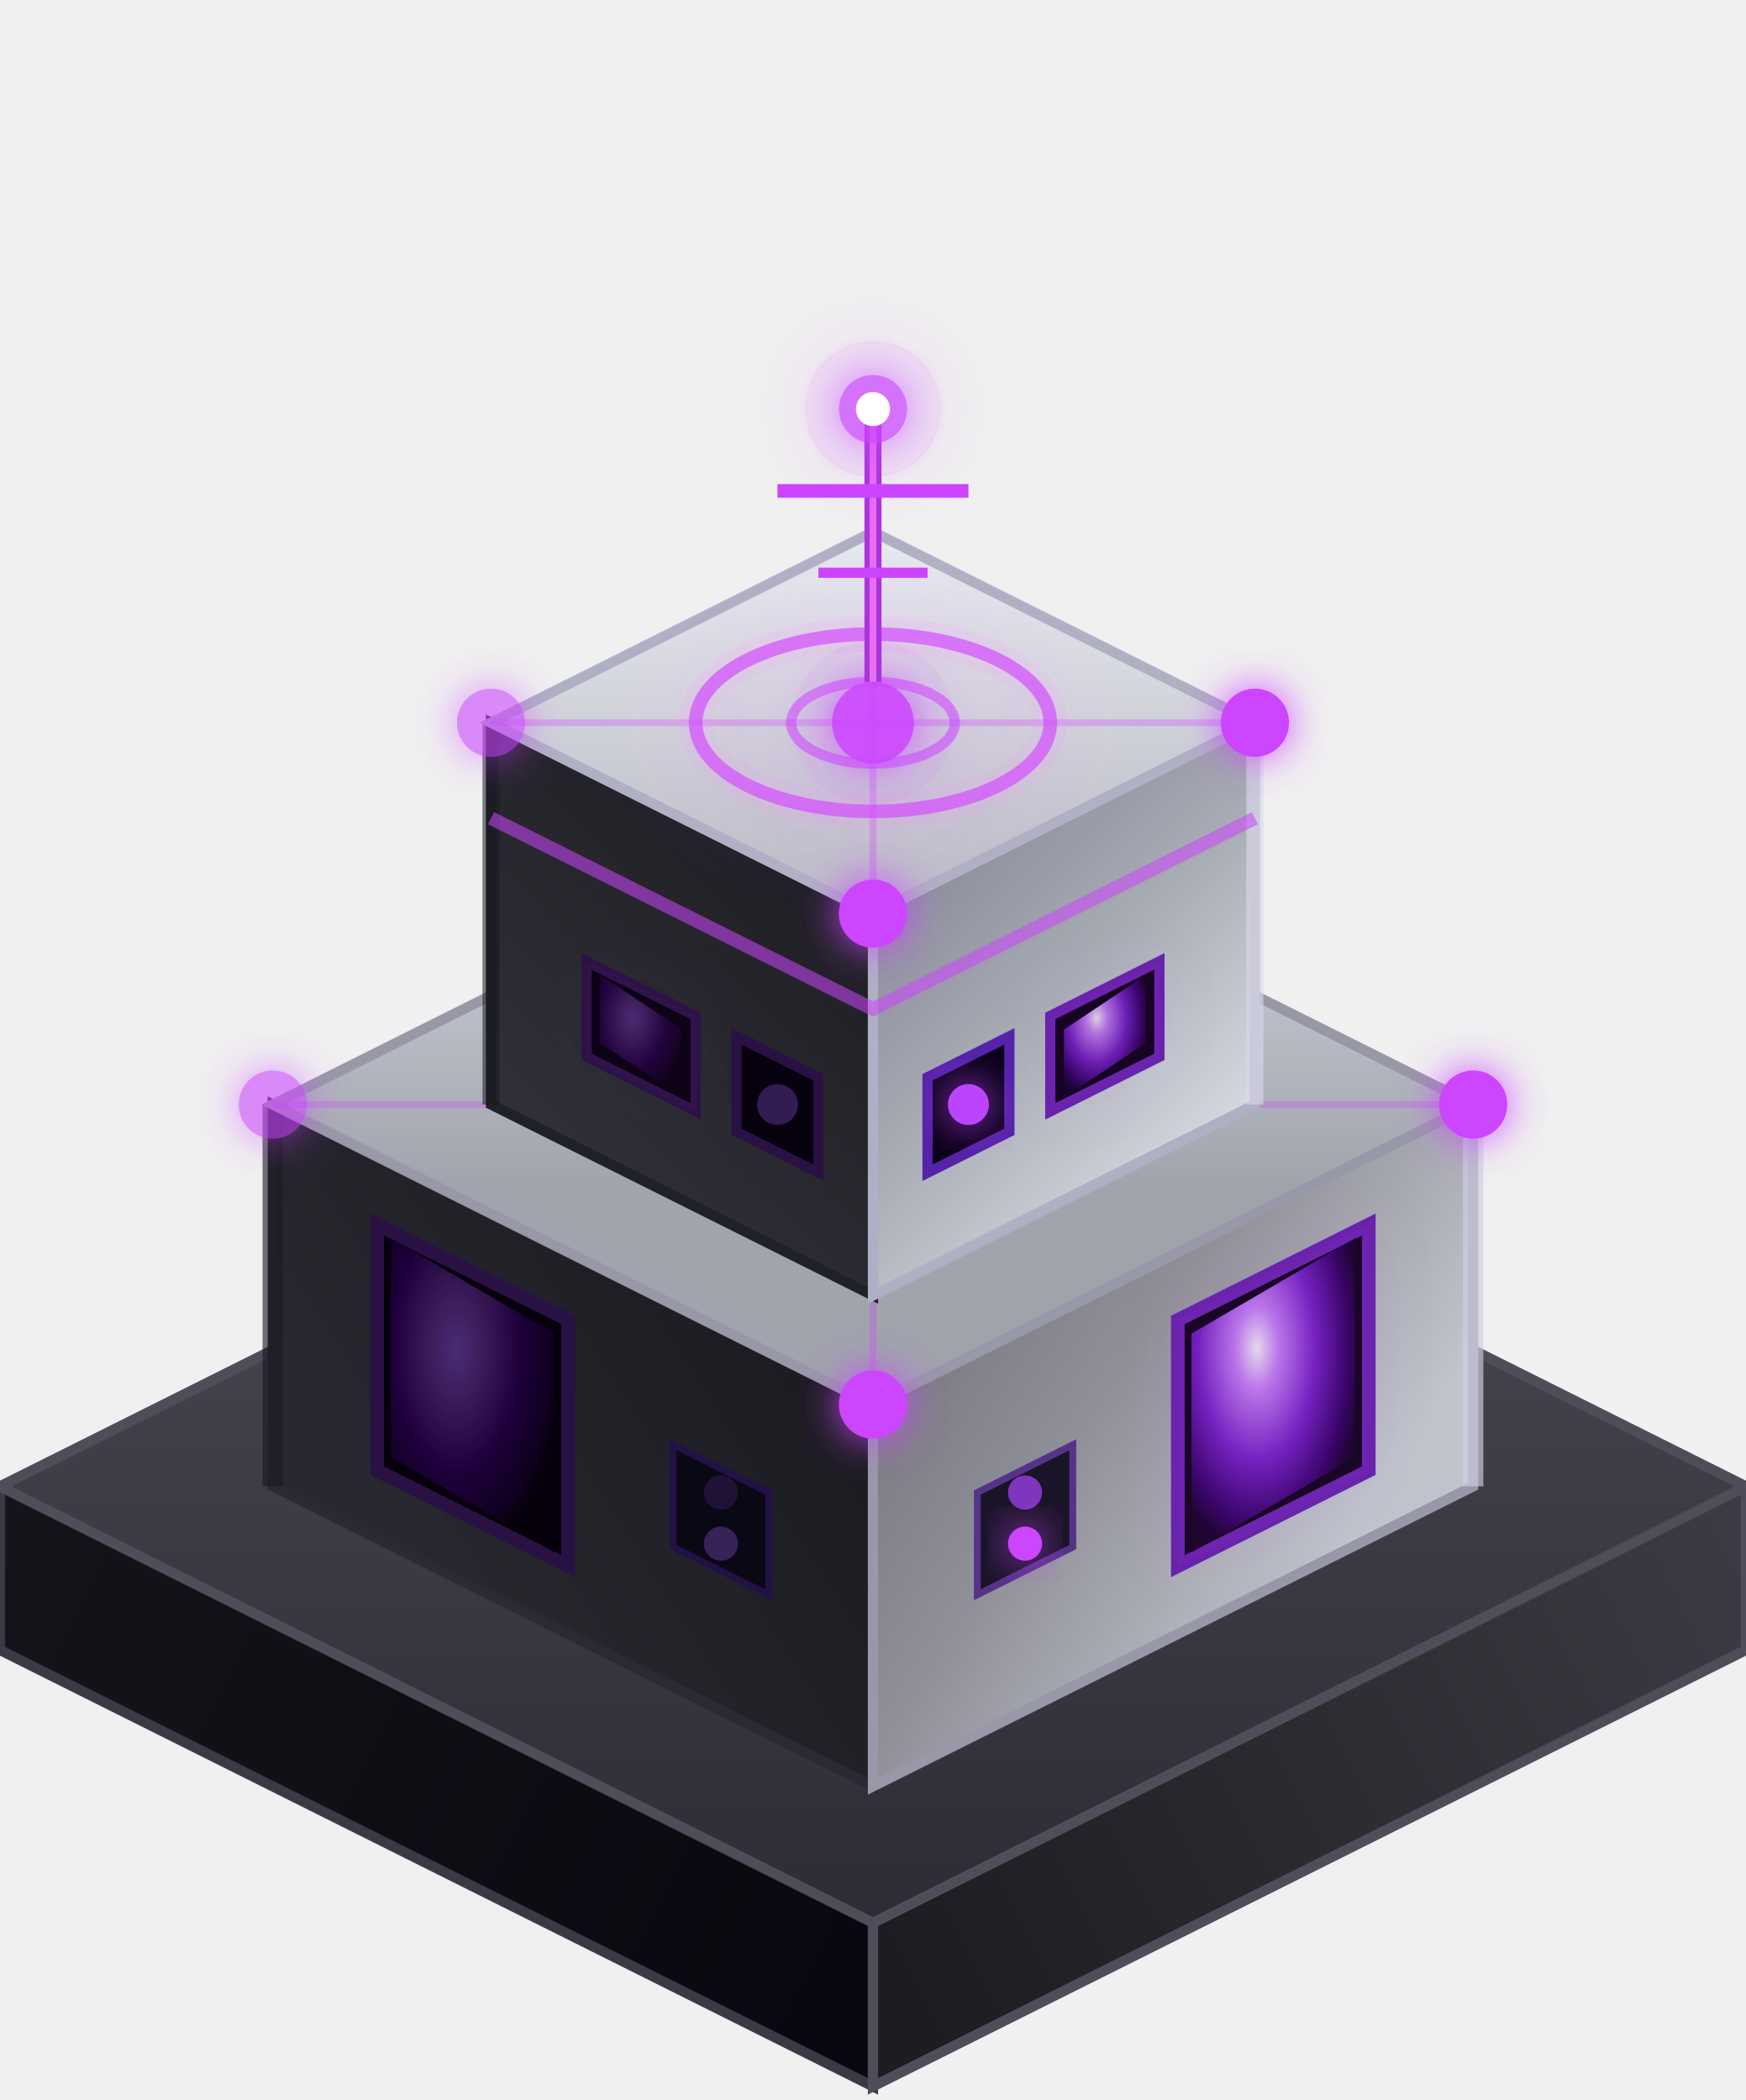
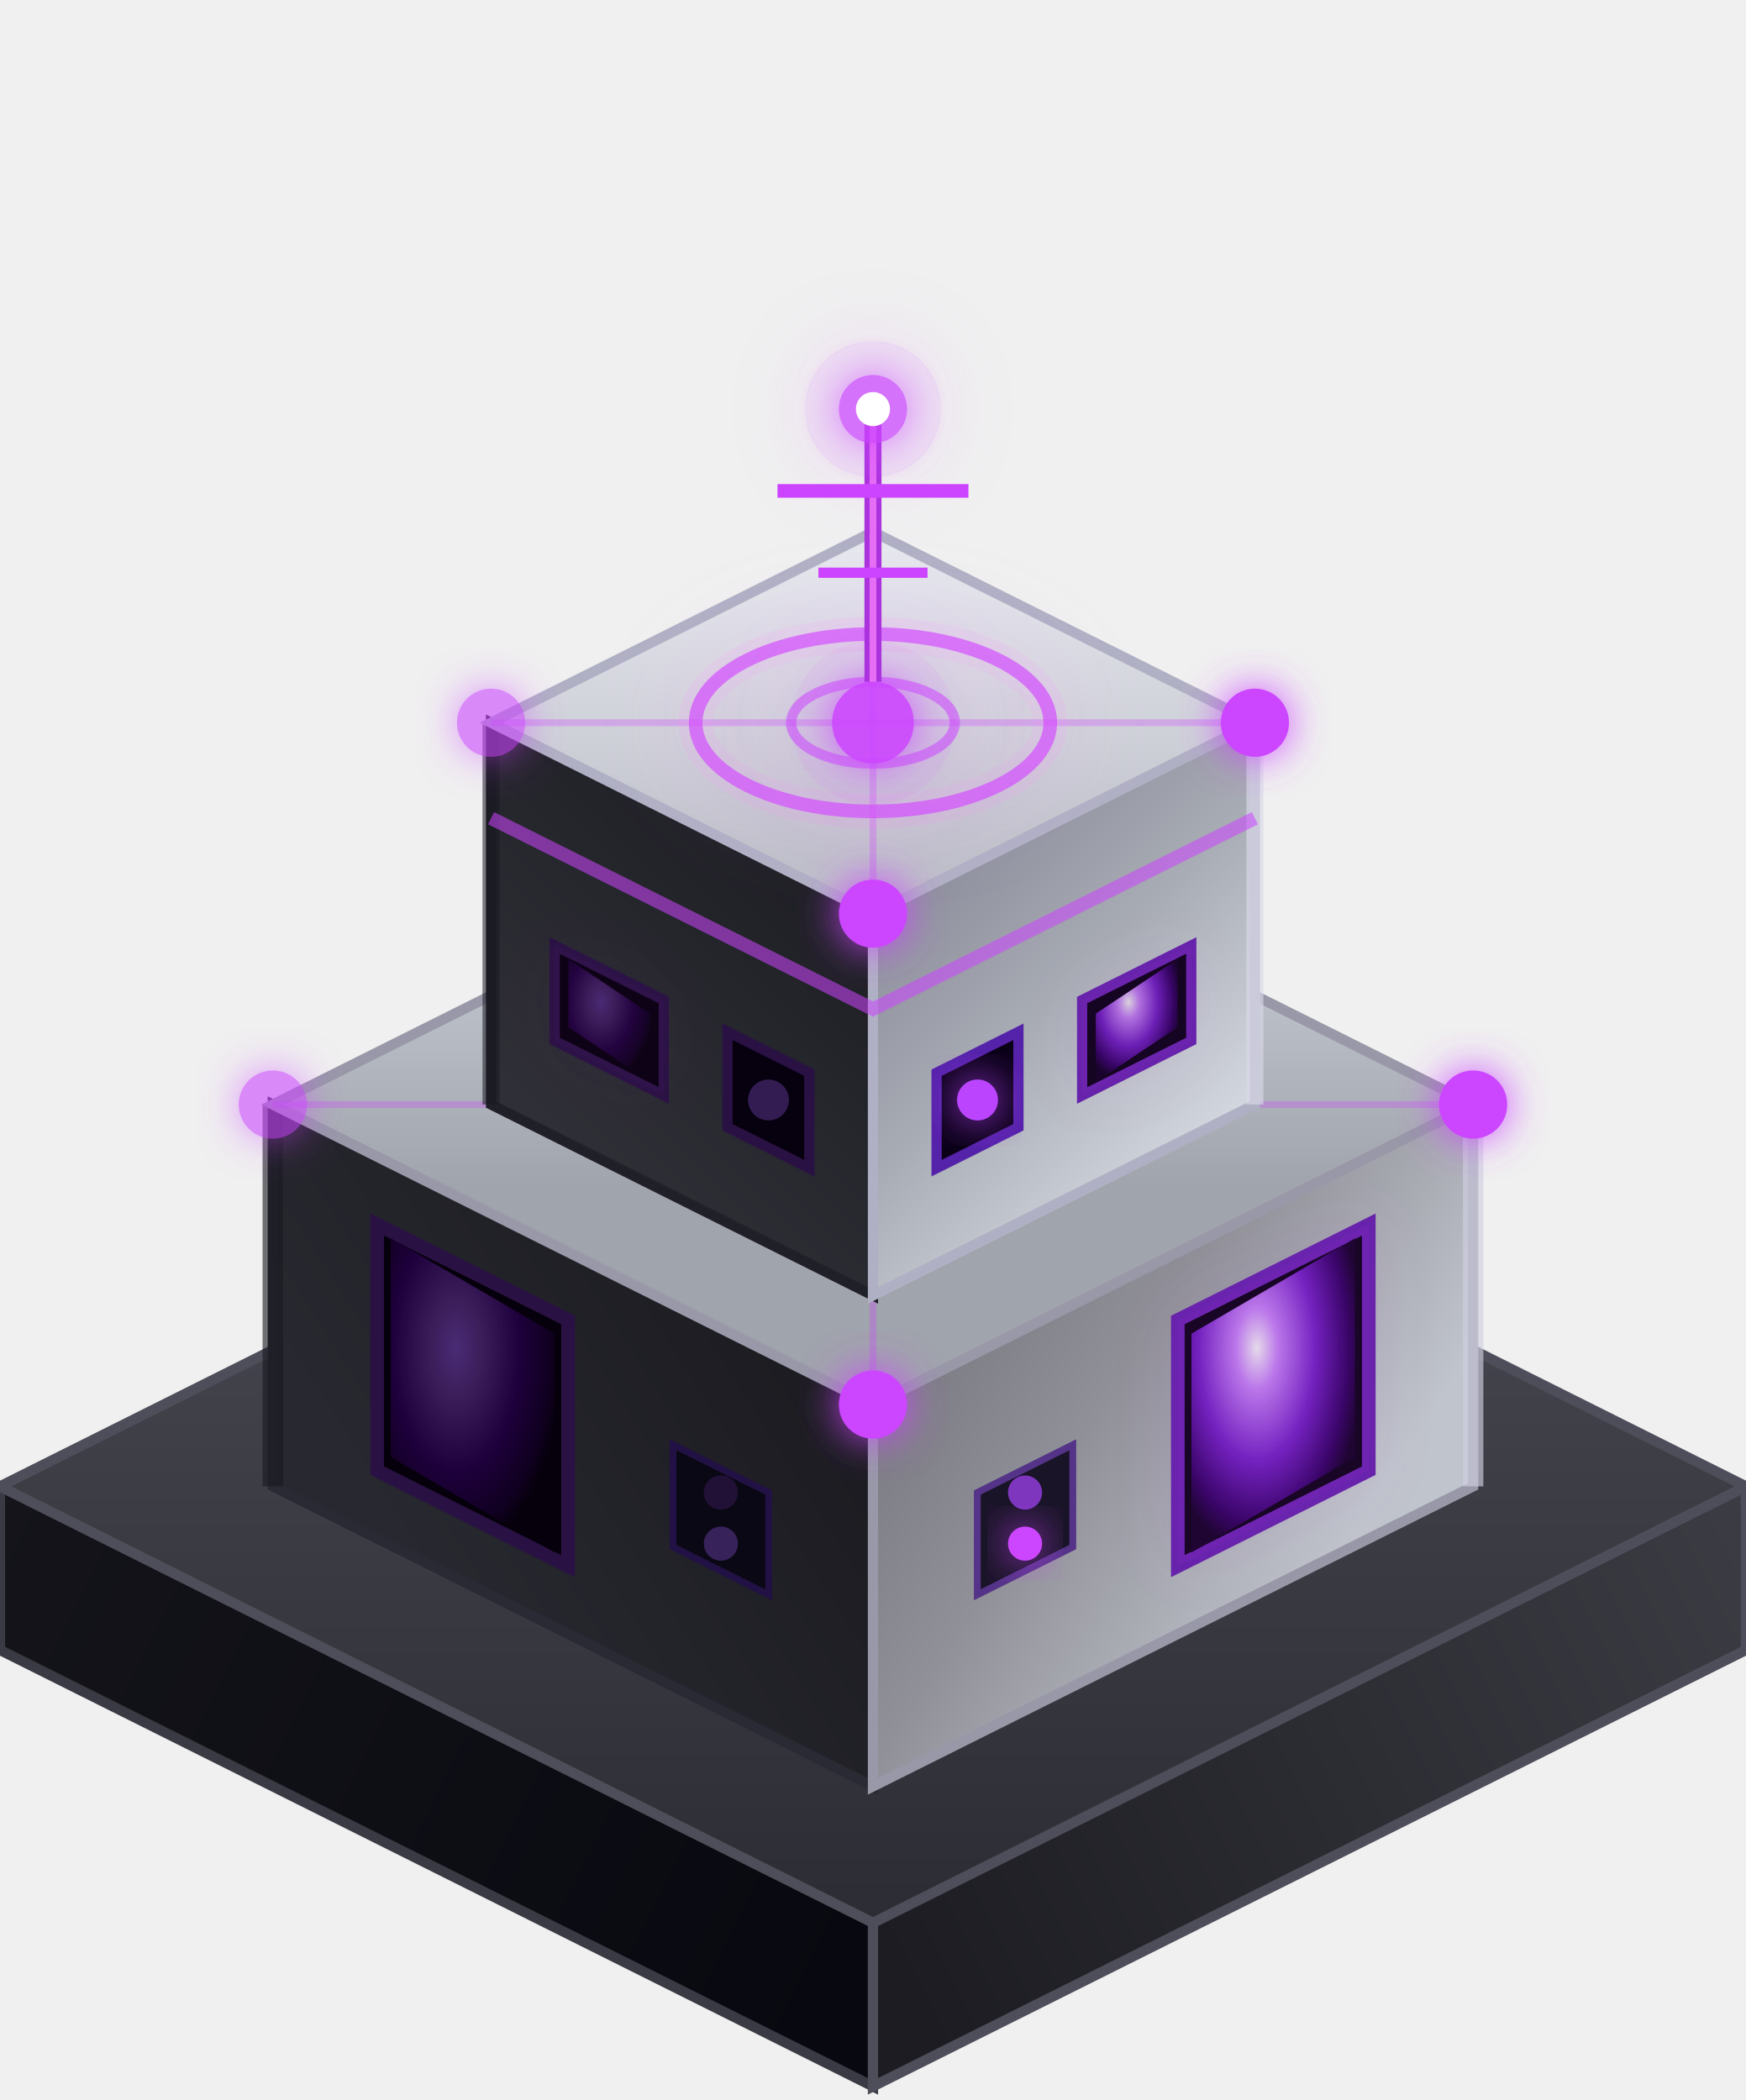
<svg xmlns="http://www.w3.org/2000/svg" viewBox="-128 -178 256 308" width="256" height="308">
  <defs>
    <linearGradient id="fR" gradientUnits="userSpaceOnUse" x1="128" y1="40" x2="0" y2="104">
      <stop offset="0%" stop-color="#3c3c44" />
      <stop offset="100%" stop-color="#1c1c22" />
    </linearGradient>
    <linearGradient id="fL" gradientUnits="userSpaceOnUse" x1="-128" y1="40" x2="0" y2="104">
      <stop offset="0%" stop-color="#14141a" />
      <stop offset="100%" stop-color="#080810" />
    </linearGradient>
    <linearGradient id="fT" gradientUnits="userSpaceOnUse" x1="0" y1="-24" x2="0" y2="104">
      <stop offset="0%" stop-color="#4e4e58" />
      <stop offset="100%" stop-color="#2c2c34" />
    </linearGradient>
    <linearGradient id="lR" gradientUnits="userSpaceOnUse" x1="88" y1="0" x2="0" y2="-56">
      <stop offset="0%" stop-color="#c0c4cc" />
      <stop offset="40%" stop-color="#909098" />
      <stop offset="100%" stop-color="#606068" />
    </linearGradient>
    <linearGradient id="lL" gradientUnits="userSpaceOnUse" x1="-88" y1="0" x2="0" y2="-56">
      <stop offset="0%" stop-color="#282830" />
      <stop offset="100%" stop-color="#141418" />
    </linearGradient>
    <linearGradient id="lT" gradientUnits="userSpaceOnUse" x1="0" y1="-80" x2="0" y2="-24">
      <stop offset="0%" stop-color="#d8dce4" />
      <stop offset="100%" stop-color="#a0a4ac" />
    </linearGradient>
    <linearGradient id="uR" gradientUnits="userSpaceOnUse" x1="56" y1="-44" x2="0" y2="-100">
      <stop offset="0%" stop-color="#d4d8e0" />
      <stop offset="40%" stop-color="#a8acb4" />
      <stop offset="100%" stop-color="#78788a" />
    </linearGradient>
    <linearGradient id="uL" gradientUnits="userSpaceOnUse" x1="-56" y1="-44" x2="0" y2="-100">
      <stop offset="0%" stop-color="#303038" />
      <stop offset="100%" stop-color="#18181e" />
    </linearGradient>
    <linearGradient id="uT" gradientUnits="userSpaceOnUse" x1="0" y1="-128" x2="0" y2="-72">
      <stop offset="0%" stop-color="#e8eaf0" />
      <stop offset="100%" stop-color="#b8bac4" />
    </linearGradient>
    <radialGradient id="reactor" cx="40%" cy="35%" r="65%">
      <stop offset="0%" stop-color="#ffffff" />
      <stop offset="20%" stop-color="#cc88ff" />
      <stop offset="55%" stop-color="#7722cc" />
      <stop offset="85%" stop-color="#330066" />
      <stop offset="100%" stop-color="#110022" />
    </radialGradient>
    <radialGradient id="reactorDim" cx="40%" cy="35%" r="65%">
      <stop offset="0%" stop-color="#553388" />
      <stop offset="25%" stop-color="#442266" />
      <stop offset="60%" stop-color="#220044" />
      <stop offset="90%" stop-color="#110022" />
      <stop offset="100%" stop-color="#06000c" />
    </radialGradient>
    <linearGradient id="conduit" gradientUnits="userSpaceOnUse" x1="0" y1="0" x2="0" y2="-130">
      <stop offset="0%" stop-color="#cc44ff" />
      <stop offset="50%" stop-color="#8822cc" />
      <stop offset="100%" stop-color="#441188" />
    </linearGradient>
    <filter id="glow" x="-60%" y="-60%" width="220%" height="220%">
      <feGaussianBlur stdDeviation="3" result="blur" />
      <feMerge>
        <feMergeNode in="blur" />
        <feMergeNode in="SourceGraphic" />
      </feMerge>
    </filter>
    <filter id="coreglow" x="-80%" y="-80%" width="260%" height="260%">
      <feGaussianBlur stdDeviation="5" result="blur" />
      <feMerge>
        <feMergeNode in="blur" />
        <feMergeNode in="SourceGraphic" />
      </feMerge>
    </filter>
    <filter id="softglow" x="-80%" y="-80%" width="260%" height="260%">
      <feGaussianBlur stdDeviation="6" result="blur" />
      <feMerge>
        <feMergeNode in="blur" />
        <feMergeNode in="SourceGraphic" />
      </feMerge>
    </filter>
  </defs>
  <polygon points="-128,64 0,128 0,104 -128,40" fill="url(#fL)" stroke="#3a3a44" stroke-width="1.5" />
  <polygon points="128,64 0,128 0,104 128,40" fill="url(#fR)" stroke="#4e4e5a" stroke-width="1.5" />
  <polygon points="0,-24 128,40 0,104 -128,40" fill="url(#fT)" stroke="#4e4e5a" stroke-width="1.5" />
  <g transform="translate(0, 20)">
    <polygon points="-88,20 0,64 0,8 -88,-36" fill="url(#lL)" stroke="#2a2a34" stroke-width="1.5" />
    <line x1="-88" y1="20" x2="-88" y2="-36" stroke="#181820" stroke-width="3" opacity="0.6" />
    <polygon points="-72.7,17.7 -44.7,31.7 -44.7,-4.4 -72.7,-18.4" fill="#06000c" stroke="#2a1144" stroke-width="2" />
    <polygon points="-70.7,15.7 -46.7,29.7 -46.7,-2.4 -70.7,-16.4" fill="url(#reactorDim)" opacity="0.85" />
    <polygon points="-29.3,28.9 -15.3,35.9 -15.3,20.9 -29.3,13.9" fill="#0a0814" stroke="#221144" stroke-width="1" />
    <circle cx="-22.3" cy="28.4" r="2.5" fill="#553388" opacity="0.6" />
    <circle cx="-22.3" cy="20.9" r="2.5" fill="#3a1a5a" opacity="0.5" />
    <polygon points="88,20 0,64 0,8 88,-36" fill="url(#lR)" stroke="#9898a8" stroke-width="1.5" />
    <line x1="88" y1="20" x2="88" y2="-36" stroke="#d0d0e0" stroke-width="3" opacity="0.65" />
    <polygon points="72.7,17.7 44.7,31.7 44.7,-4.4 72.7,-18.4" fill="#0a0014" stroke="#6622aa" stroke-width="2" />
    <polygon points="70.7,15.7 46.7,29.7 46.7,-2.4 70.7,-16.4" fill="url(#reactor)" opacity="0.9" />
    <polygon points="72.7,17.7 44.7,31.7 44.7,-4.4 72.7,-18.4" fill="#cc44ff" opacity="0.08" filter="url(#coreglow)" />
    <polygon points="29.3,28.9 15.3,35.9 15.3,20.9 29.3,13.9" fill="#1a1428" stroke="#553388" stroke-width="1" />
    <circle cx="22.3" cy="28.4" r="2.5" fill="#cc44ff" filter="url(#glow)" />
    <circle cx="22.3" cy="20.9" r="2.5" fill="#aa44ff" opacity="0.7" />
    <polygon points="0,-80 88,-36 0,8 -88,-36" fill="url(#lT)" stroke="#9898a8" stroke-width="1.5" />
    <line x1="0" y1="-80" x2="0" y2="8" stroke="#cc44ff" stroke-width="1" opacity="0.3" />
    <line x1="-88" y1="-36" x2="88" y2="-36" stroke="#cc44ff" stroke-width="1" opacity="0.3" />
    <circle cx="88" cy="-36" r="5" fill="#cc44ff" filter="url(#glow)" />
    <circle cx="-88" cy="-36" r="5" fill="#cc44ff" filter="url(#glow)" opacity="0.6" />
    <circle cx="0" cy="8" r="5" fill="#cc44ff" filter="url(#glow)" />
  </g>
  <g transform="translate(0, 28)">
    <polygon points="-56,-44 0,-16 0,-72 -56,-100" fill="url(#uL)" stroke="#202028" stroke-width="1.5" />
    <line x1="-56" y1="-44" x2="-56" y2="-100" stroke="#181820" stroke-width="2.5" opacity="0.55" />
-     <polygon points="-42,-51 -26,-43 -26,-57 -42,-65" fill="#06000c" stroke="#2a1144" stroke-width="1.5" />
-     <polygon points="-40,-53 -28,-45 -28,-55 -40,-63" fill="url(#reactorDim)" opacity="0.8" />
-     <polygon points="-42,-51 -26,-43 -26,-57 -42,-65" fill="#cc44ff" opacity="0.04" filter="url(#coreglow)" />
-     <polygon points="-20,-40 -8,-34 -8,-48 -20,-54" fill="#06000f" stroke="#2a1144" stroke-width="1.5" />
-     <circle cx="-14" cy="-44" r="3" fill="#553388" opacity="0.55" />
+     <polygon points="-46.67,-53.33 -30.67,-45.33 -30.67,-59.33 -46.67,-67.33" fill="#06000c" stroke="#2a1144" stroke-width="1.5" />
+     <polygon points="-44.67,-55.33 -32.67,-47.33 -32.67,-57.33 -44.67,-65.33" fill="url(#reactorDim)" opacity="0.8" />
+     <polygon points="-46.67,-53.33 -30.67,-45.33 -30.67,-59.33 -46.67,-67.33" fill="#cc44ff" opacity="0.04" filter="url(#coreglow)" />
+     <polygon points="-21.33,-40.67 -9.33,-34.67 -9.33,-48.67 -21.33,-54.67" fill="#06000f" stroke="#2a1144" stroke-width="1.5" />
+     <circle cx="-15.33" cy="-44.67" r="3" fill="#553388" opacity="0.55" />
    <polygon points="56,-44 0,-16 0,-72 56,-100" fill="url(#uR)" stroke="#b0b0c4" stroke-width="1.5" />
    <line x1="56" y1="-44" x2="56" y2="-100" stroke="#d8d8e8" stroke-width="2.5" opacity="0.65" />
-     <polygon points="42,-51 26,-43 26,-57 42,-65" fill="#0a0014" stroke="#6622aa" stroke-width="1.5" />
-     <polygon points="40,-53 28,-45 28,-55 40,-63" fill="url(#reactor)" opacity="0.85" />
-     <polygon points="42,-51 26,-43 26,-57 42,-65" fill="#cc44ff" opacity="0.06" filter="url(#coreglow)" />
-     <polygon points="20,-40 8,-34 8,-48 20,-54" fill="#0a0018" stroke="#5522aa" stroke-width="1.5" />
-     <circle cx="14" cy="-44" r="3" fill="#bb44ff" filter="url(#glow)" />
+     <polygon points="46.67,-53.33 30.67,-45.33 30.67,-59.33 46.67,-67.33" fill="#0a0014" stroke="#6622aa" stroke-width="1.5" />
+     <polygon points="44.67,-55.33 32.67,-47.33 32.67,-57.33 44.67,-65.33" fill="url(#reactor)" opacity="0.85" />
+     <polygon points="46.67,-53.33 30.67,-45.33 30.67,-59.33 46.67,-67.33" fill="#cc44ff" opacity="0.06" filter="url(#coreglow)" />
+     <polygon points="21.33,-40.67 9.33,-34.67 9.33,-48.67 21.33,-54.67" fill="#0a0018" stroke="#5522aa" stroke-width="1.5" />
+     <circle cx="15.33" cy="-44.67" r="3" fill="#bb44ff" filter="url(#glow)" />
    <polyline points="56,-86 0,-58 -56,-86" stroke="#cc44ff" stroke-width="2" fill="none" opacity="0.55" />
    <polygon points="0,-128 56,-100 0,-72 -56,-100" fill="url(#uT)" stroke="#b0b0c4" stroke-width="1.5" />
    <line x1="0" y1="-128" x2="0" y2="-72" stroke="#cc44ff" stroke-width="1" opacity="0.3" />
    <line x1="-56" y1="-100" x2="56" y2="-100" stroke="#cc44ff" stroke-width="1" opacity="0.3" />
    <circle cx="56" cy="-100" r="5" fill="#cc44ff" filter="url(#glow)" />
    <circle cx="-56" cy="-100" r="5" fill="#cc44ff" filter="url(#glow)" opacity="0.6" />
    <circle cx="0" cy="-72" r="5" fill="#cc44ff" filter="url(#glow)" />
    <g transform="translate(0, 28)">
      <ellipse cx="0" cy="-128" rx="26" ry="13" fill="none" stroke="#cc44ff" stroke-width="2" opacity="0.7" />
      <ellipse cx="0" cy="-128" rx="26" ry="13" fill="none" stroke="#ff88ff" stroke-width="5" opacity="0.15" filter="url(#softglow)" />
      <ellipse cx="0" cy="-128" rx="12" ry="6" fill="none" stroke="#cc44ff" stroke-width="1.5" opacity="0.55" />
      <circle cx="0" cy="-128" r="6" fill="#cc44ff" opacity="0.9" filter="url(#glow)" />
      <circle cx="0" cy="-128" r="12" fill="#cc44ff" opacity="0.1" filter="url(#softglow)" />
      <line x1="0" y1="-134" x2="0" y2="-174" stroke="#aa33dd" stroke-width="2.5" />
      <line x1="0" y1="-134" x2="0" y2="-174" stroke="#ff88ff" stroke-width="1" opacity="0.7" />
      <line x1="-14" y1="-162" x2="14" y2="-162" stroke="#cc44ff" stroke-width="2" />
      <line x1="-8" y1="-150" x2="8" y2="-150" stroke="#cc44ff" stroke-width="1.5" />
      <circle cx="0" cy="-174" r="10" fill="#cc44ff" opacity="0.12" filter="url(#softglow)" />
      <circle cx="0" cy="-174" r="5" fill="#cc44ff" opacity="0.7" filter="url(#glow)" />
      <circle cx="0" cy="-174" r="2.5" fill="#ffffff" />
    </g>
  </g>
</svg>
